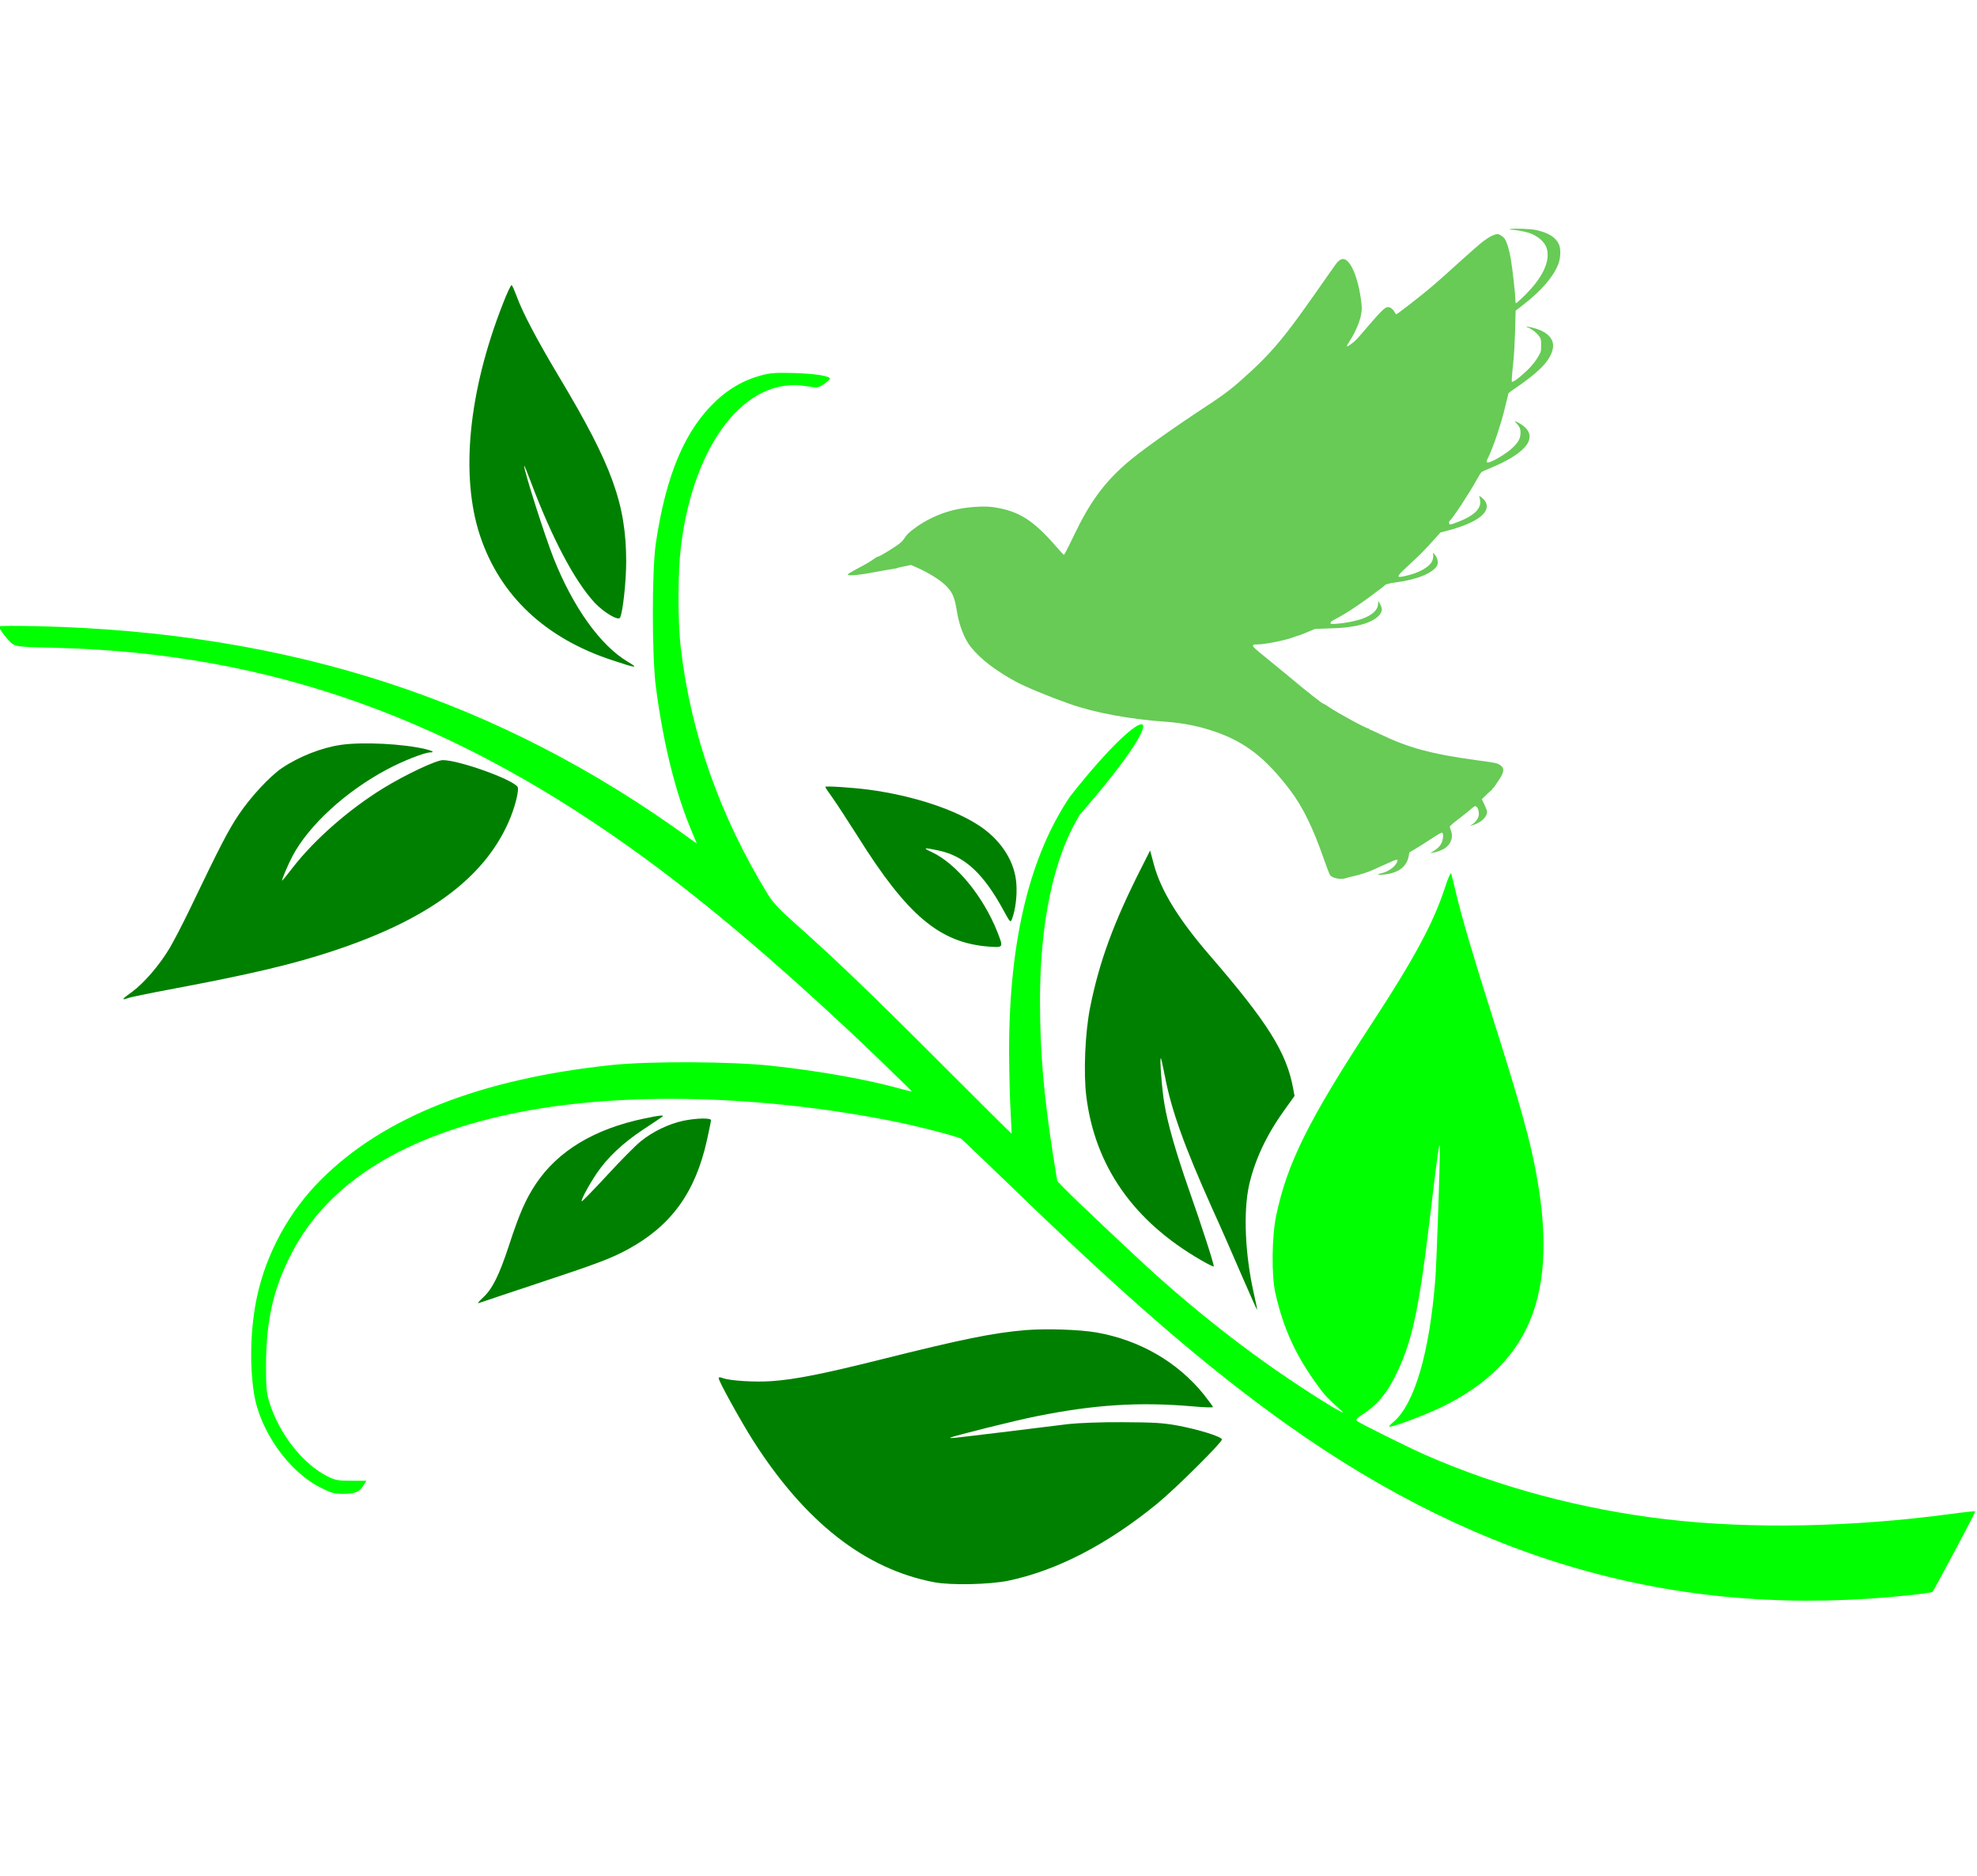
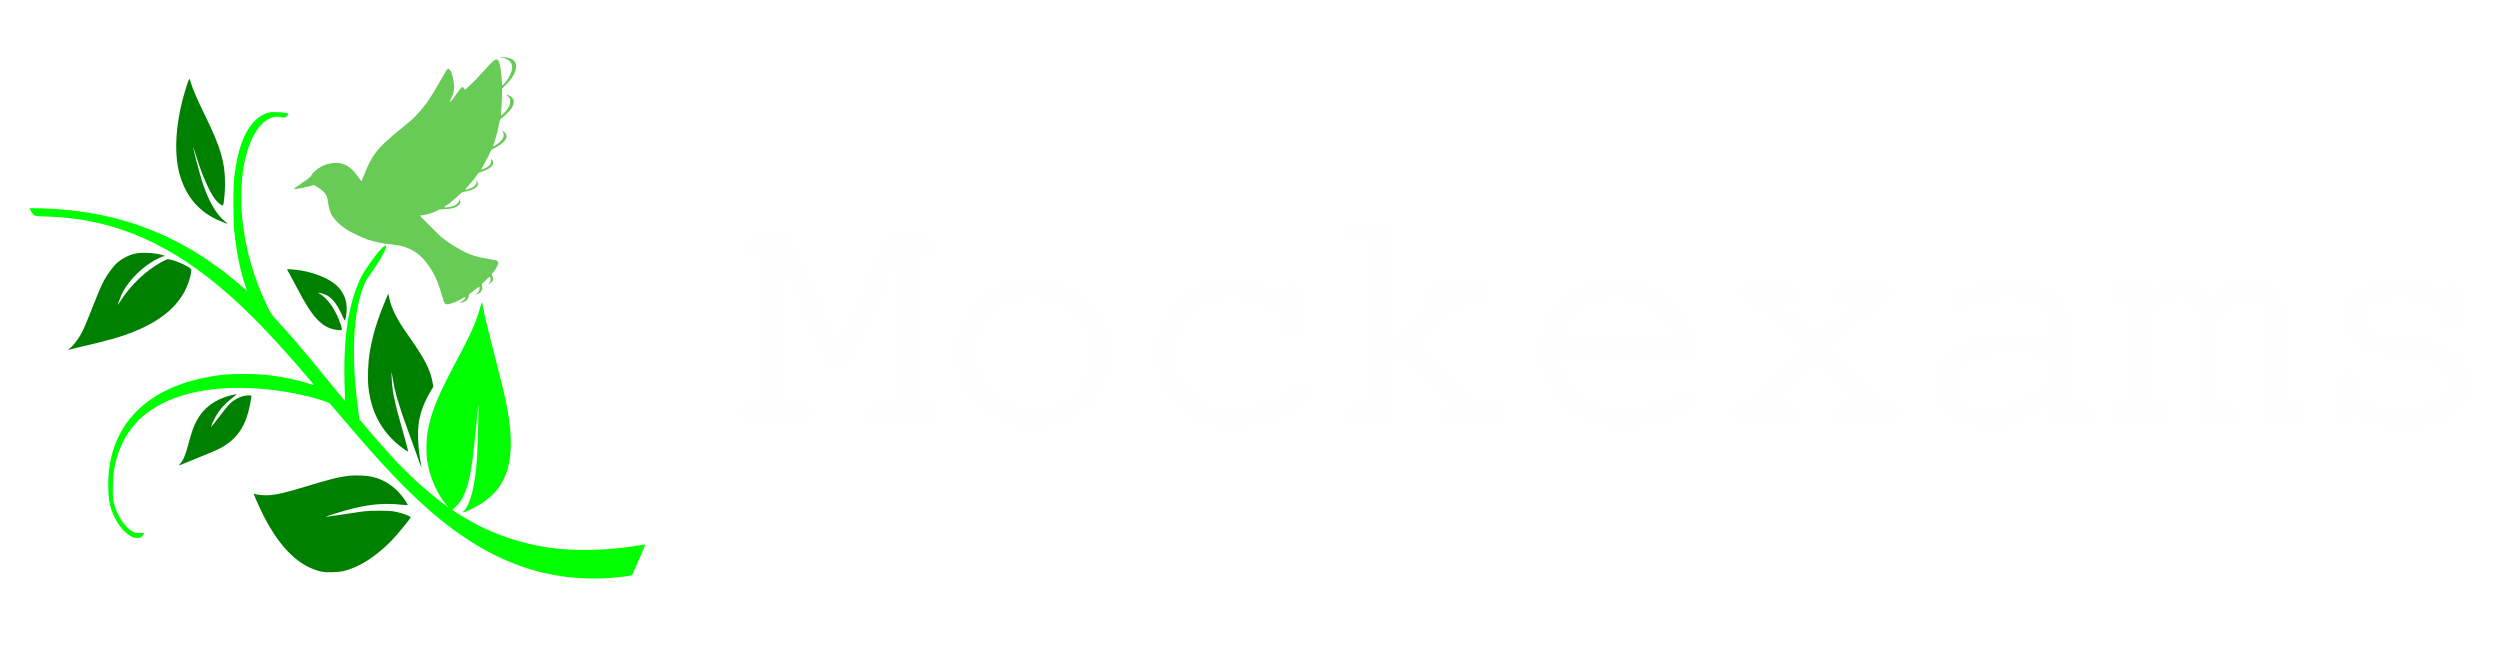
- <svg xmlns="http://www.w3.org/2000/svg" version="1.0" width="1280pt" height="1214pt" viewBox="0 0 1280 1214" preserveAspectRatio="xMidYMid meet" id="svg1048">
+ <svg xmlns="http://www.w3.org/2000/svg" version="1.0" width="2300pt" height="600pt" viewBox="0 0 2300 600" preserveAspectRatio="xMidYMid meet" id="svg1048">
  <defs id="defs1052" />
-   <g transform="matrix(0.04825376,0,0,-0.03580171,422.8384,576.5226)" fill="#000000" stroke="none" id="g1046">
+   <g transform="matrix(0.02136107,0,0,-0.01932917,214.7569,284.0613)" fill="#000000" stroke="none" id="g1046">
    <path d="m 11500,11960 c -12,-8 -9,-10 13,-10 53,0 181,-32 244,-60 114,-52 208,-162 233,-275 54,-240 -61,-555 -328,-897 -42,-54 -80,-98 -84,-98 -5,0 -8,26 -8,58 0,92 -38,561 -61,738 -19,160 -55,318 -84,373 -18,35 -71,81 -93,81 -43,-1 -111,-46 -192,-128 -47,-48 -190,-217 -319,-375 -128,-158 -298,-362 -377,-452 -141,-161 -460,-495 -473,-495 -4,0 -13,16 -20,35 -18,51 -58,95 -87,95 -48,0 -79,-42 -410,-562 -42,-65 -123,-148 -146,-148 -4,0 16,48 44,108 72,154 126,324 146,456 14,99 14,129 3,252 -41,437 -146,764 -244,764 -35,0 -74,-44 -119,-135 -76,-150 -411,-790 -496,-945 -221,-406 -391,-667 -615,-945 -238,-296 -336,-400 -587,-622 -504,-447 -936,-863 -1105,-1067 -297,-356 -478,-694 -689,-1286 -92,-258 -128,-350 -135,-350 -3,0 -49,66 -101,148 -309,480 -500,643 -835,713 -133,29 -379,5 -550,-53 -182,-61 -363,-175 -511,-322 -82,-82 -108,-115 -138,-178 -31,-64 -51,-89 -119,-151 -139,-124 -237,-199 -252,-193 l -105,-94 c 0,-3 -57,-45 -126,-95 -143,-103 -167,-123 -159,-136 15,-23 164,-2 385,55 l 95,24 175,40 c 0,4 43,19 95,33 l 95,26 42,-24 c 157,-89 319,-218 404,-321 105,-128 138,-222 169,-482 32,-269 101,-509 189,-657 129,-217 328,-423 597,-621 141,-102 433,-266 725,-405 345,-164 805,-279 1314,-327 221,-22 446,-84 653,-183 397,-189 667,-473 989,-1042 173,-305 306,-671 459,-1258 38,-148 76,-279 84,-291 37,-56 150,-83 212,-51 15,8 62,24 103,36 83,24 206,78 260,113 19,13 68,43 109,67 41,24 95,56 120,72 101,61 112,61 91,-4 -30,-88 -120,-171 -218,-200 -65,-19 -35,-31 48,-19 192,27 306,145 329,339 4,33 9,62 12,64 2,2 38,30 79,63 41,32 135,112 208,177 85,76 138,117 147,113 23,-8 19,-110 -6,-185 -21,-62 -68,-121 -129,-164 l -25,-18 34,6 c 55,8 135,49 173,88 77,77 106,199 74,310 -9,30 -16,63 -16,73 0,10 51,70 113,133 62,64 138,145 168,181 49,57 58,63 72,51 22,-17 37,-74 37,-136 0,-64 -35,-140 -84,-183 -45,-39 -41,-40 31,-5 93,46 163,142 163,226 0,24 -20,91 -55,186 l -16,43 63,82 c 34,44 66,83 70,84 4,2 8,10 8,18 0,8 4,14 8,14 4,0 15,15 23,33 9,17 34,68 56,112 74,147 79,216 20,272 -39,38 -54,42 -333,93 -593,109 -903,223 -1289,474 -64,42 -120,76 -126,76 -5,0 -9,5 -9,10 0,6 -5,10 -10,10 -31,0 -413,279 -526,384 -40,36 -77,66 -82,66 -14,0 -228,228 -442,470 -95,107 -247,274 -336,372 -124,133 -164,183 -164,202 0,25 3,26 51,26 110,0 386,75 502,136 26,14 47,23 47,20 0,-2 52,24 116,60 l 116,65 186,9 c 188,9 228,14 357,45 222,54 372,193 351,326 -5,32 -44,133 -46,119 -1,-3 -2,-27 -3,-55 -5,-105 -80,-197 -214,-261 -87,-42 -236,-81 -344,-90 -79,-7 -79,-7 -79,17 0,18 14,33 52,59 124,84 287,225 476,413 111,110 202,204 202,209 0,13 68,37 138,49 285,48 507,169 562,307 18,47 7,131 -25,186 -15,25 -28,46 -30,46 -1,0 0,-20 2,-44 3,-25 -2,-67 -12,-101 -32,-111 -174,-220 -359,-276 -128,-39 -127,-19 10,153 209,262 226,285 395,538 l 64,95 105,37 c 403,144 588,346 491,536 -22,42 -90,111 -76,77 4,-11 10,-48 13,-82 8,-115 -50,-214 -181,-307 -68,-48 -198,-116 -222,-116 -17,0 -21,49 -6,65 37,39 267,509 358,734 30,74 61,140 69,148 7,8 67,44 131,80 210,117 366,245 449,370 104,157 82,309 -62,424 -36,28 -67,50 -69,47 -3,-2 7,-20 20,-40 46,-67 58,-112 53,-196 -5,-88 -32,-149 -104,-243 -83,-109 -284,-269 -336,-269 -16,0 -16,33 0,71 64,158 186,647 237,949 15,85 29,162 32,170 3,8 5,25 4,38 -2,17 14,38 60,80 363,332 507,531 541,749 28,180 -80,324 -291,387 -71,21 -85,20 -40,-4 50,-26 116,-96 147,-155 25,-46 27,-60 27,-165 0,-111 -1,-118 -39,-205 -48,-112 -122,-225 -220,-337 -73,-84 -111,-118 -130,-118 -10,0 -6,67 19,395 8,110 18,355 22,545 l 6,345 105,110 c 241,252 399,498 467,730 33,111 37,278 9,361 -43,128 -144,212 -314,260 -74,21 -315,31 -340,14 z" id="path1044" style="fill:#46bf31;fill-opacity:0.82" />
  </g>
-   <g transform="matrix(0.1,0,0,-0.1,-0.6697416,1036.086)" fill="#000000" stroke="none" id="g576" style="fill:#008000">
+   <g transform="matrix(0.04426819,0,0,-0.05398951,27.27752,532.1771)" fill="#000000" stroke="none" id="g576" style="fill:#008000">
    <path d="m 3262,8393 c -223,-569 -276,-1113 -147,-1501 129,-387 422,-663 855,-805 159,-53 175,-54 101,-10 -177,105 -354,353 -480,670 -59,150 -192,568 -191,599 1,5 20,-43 44,-106 136,-362 282,-639 412,-780 60,-64 153,-119 165,-98 18,33 40,234 40,365 -1,371 -91,620 -429,1185 -148,247 -244,429 -282,536 -13,34 -26,65 -31,67 -4,3 -30,-52 -57,-122 z" id="path562" style="fill:#008000" />
    <path d="m 4932,7930 c -105,-28 -203,-83 -287,-162 -203,-189 -326,-479 -392,-923 -26,-173 -26,-729 0,-930 48,-368 127,-687 233,-938 l 32,-77 -46,33 C 3241,5827 1893,6267 258,6307 c -142,3 -258,3 -258,-1 0,-16 61,-96 88,-114 24,-17 53,-20 282,-25 1394,-35 2589,-464 3829,-1375 391,-288 813,-644 1311,-1110 144,-135 400,-383 400,-387 0,-1 -30,6 -67,16 -222,62 -531,117 -838,150 -264,29 -794,31 -1040,5 -849,-90 -1474,-336 -1879,-741 -207,-206 -354,-475 -415,-757 -42,-194 -50,-435 -20,-627 38,-243 224,-507 432,-611 69,-35 88,-40 146,-40 76,0 105,12 131,55 l 19,30 h -97 c -85,0 -104,3 -152,27 -162,80 -316,276 -380,483 -18,59 -21,94 -21,230 0,294 46,500 164,729 238,465 741,775 1492,920 672,129 1551,107 2395,-60 168,-33 429,-101 451,-116 9,-7 147,-139 306,-292 762,-739 1285,-1190 1806,-1560 1275,-905 2571,-1259 4036,-1101 73,8 136,17 139,20 11,11 281,519 278,522 -2,2 -71,-5 -152,-16 -642,-87 -1306,-100 -1854,-35 -543,64 -1080,208 -1550,414 -110,48 -428,206 -448,222 -10,8 1,20 48,50 79,52 141,124 194,228 112,219 157,419 231,1040 48,405 62,507 64,455 2,-77 -20,-726 -29,-850 -37,-480 -135,-814 -272,-930 -17,-14 -29,-27 -27,-29 10,-10 229,72 344,128 597,293 770,775 584,1629 -40,181 -112,431 -254,878 -128,403 -202,654 -241,817 -14,59 -28,116 -31,126 -3,13 -19,-21 -44,-98 -72,-220 -201,-459 -467,-865 -414,-633 -551,-908 -623,-1251 -28,-136 -31,-385 -5,-500 54,-241 141,-425 301,-635 75,-98 227,-193 64,-100 -393,241 -761,516 -1134,849 -119,106 -530,494 -597,563 l -46,48 -26,160 c -62,400 -86,674 -86,1008 0,484 81.042,918.215 260.038,1206.519 647.152,742.268 448.597,768.842 -64.99,115.728 C 6685.048,4835.247 6539,4301 6540,3550 c 1,-140 5,-316 10,-390 4,-74 7,-136 6,-137 -1,-2 -202,198 -447,443 -441,442 -702,694 -956,918 -101,90 -142,134 -176,189 -308,503 -498,1039 -562,1590 -21,174 -20,488 0,658 82,671 421,1106 811,1040 75,-12 76,-12 115,13 21,15 39,30 39,35 0,18 -96,33 -235,37 -117,3 -152,1 -213,-16 z" id="path564" style="fill:#00ff00" />
    <path d="m 2215,5539 c -126,-18 -273,-76 -384,-151 -78,-53 -203,-188 -278,-300 -69,-102 -124,-210 -316,-610 -47,-98 -108,-215 -135,-260 -66,-109 -164,-222 -240,-278 -65,-46 -72,-57 -28,-41 14,6 135,31 269,56 532,100 803,164 1067,252 605,201 966,466 1128,829 42,94 73,215 59,232 -40,51 -380,172 -483,172 -43,0 -241,-93 -386,-182 -223,-137 -446,-333 -587,-515 -35,-46 -66,-83 -67,-83 -7,0 38,105 67,160 106,199 345,418 610,559 102,55 245,111 281,111 30,0 16,10 -29,21 -147,35 -406,48 -548,28 z" id="path566" style="fill:#008000" />
    <path d="m 5350,5267 c 0,-4 22,-37 49,-74 27,-38 99,-149 162,-248 320,-511 530,-687 845,-712 99,-7 98,-8 58,95 -92,231 -265,442 -425,517 -62,28 -52,31 44,10 170,-36 293,-150 425,-395 39,-71 41,-73 51,-48 22,57 34,153 28,228 -9,139 -94,275 -229,368 -161,111 -441,203 -728,241 -107,14 -280,25 -280,18 z" id="path568" style="fill:#008000" />
    <path d="m 7400,4750 c -182,-358 -276,-613 -336,-914 -32,-162 -43,-421 -24,-573 56,-451 306,-808 741,-1059 44,-26 82,-44 84,-42 5,5 -72,246 -164,507 -81,233 -134,417 -155,543 -16,90 -33,307 -23,298 2,-3 14,-55 26,-117 42,-220 124,-449 305,-853 54,-118 140,-315 193,-438 53,-122 97,-221 99,-220 1,2 -9,50 -22,108 -56,249 -68,522 -31,695 36,162 112,326 227,486 l 68,95 -9,50 c -43,232 -165,426 -539,859 -204,236 -318,422 -363,591 l -24,89 z" id="path570" style="fill:#008000" />
    <path d="m 4178,3120 c -325,-68 -561,-211 -703,-425 -65,-98 -106,-191 -174,-400 -63,-191 -107,-280 -169,-336 -25,-23 -37,-39 -26,-34 10,4 179,60 374,125 399,132 482,164 590,222 282,153 439,369 514,709 14,64 26,121 26,128 0,16 -95,14 -181,-4 -93,-20 -197,-70 -273,-132 -33,-26 -132,-126 -219,-221 -88,-95 -162,-171 -164,-168 -7,7 46,105 97,181 70,103 170,197 300,283 63,41 119,79 125,84 14,12 -19,9 -117,-12 z" id="path572" style="fill:#008000" />
    <path d="m 6645,1750 c -210,-18 -408,-58 -935,-190 -368,-92 -552,-129 -705,-140 -110,-8 -273,2 -320,20 -18,7 -25,6 -25,-2 0,-19 145,-281 222,-402 337,-529 726,-833 1173,-918 110,-21 359,-15 481,10 316,67 638,234 961,497 120,98 426,402 421,418 -6,19 -156,65 -286,89 -97,18 -157,21 -357,22 -141,1 -285,-5 -350,-12 -60,-7 -236,-29 -390,-48 -380,-46 -380,-46 -375,-40 9,8 430,114 560,139 372,75 664,93 1003,64 75,-7 137,-9 137,-5 0,4 -27,40 -59,81 -170,211 -416,353 -696,402 -111,19 -327,26 -460,15 z" id="path574" style="fill:#008000" />
  </g>
+   <text xml:space="preserve" style="font-size:300px;line-height:1.25;font-family:'Nimbus Mono PS';-inkscape-font-specification:'Nimbus Mono PS';fill:#fefefe;fill-opacity:1;stroke-width:0.75" x="680.747" y="387.674" id="text7345">
+     <tspan id="tspan7343" style="font-size:300px;fill:#fefefe;fill-opacity:1;stroke-width:0.75" x="680.747" y="387.674">Mockexams</tspan>
+   </text>
</svg>
